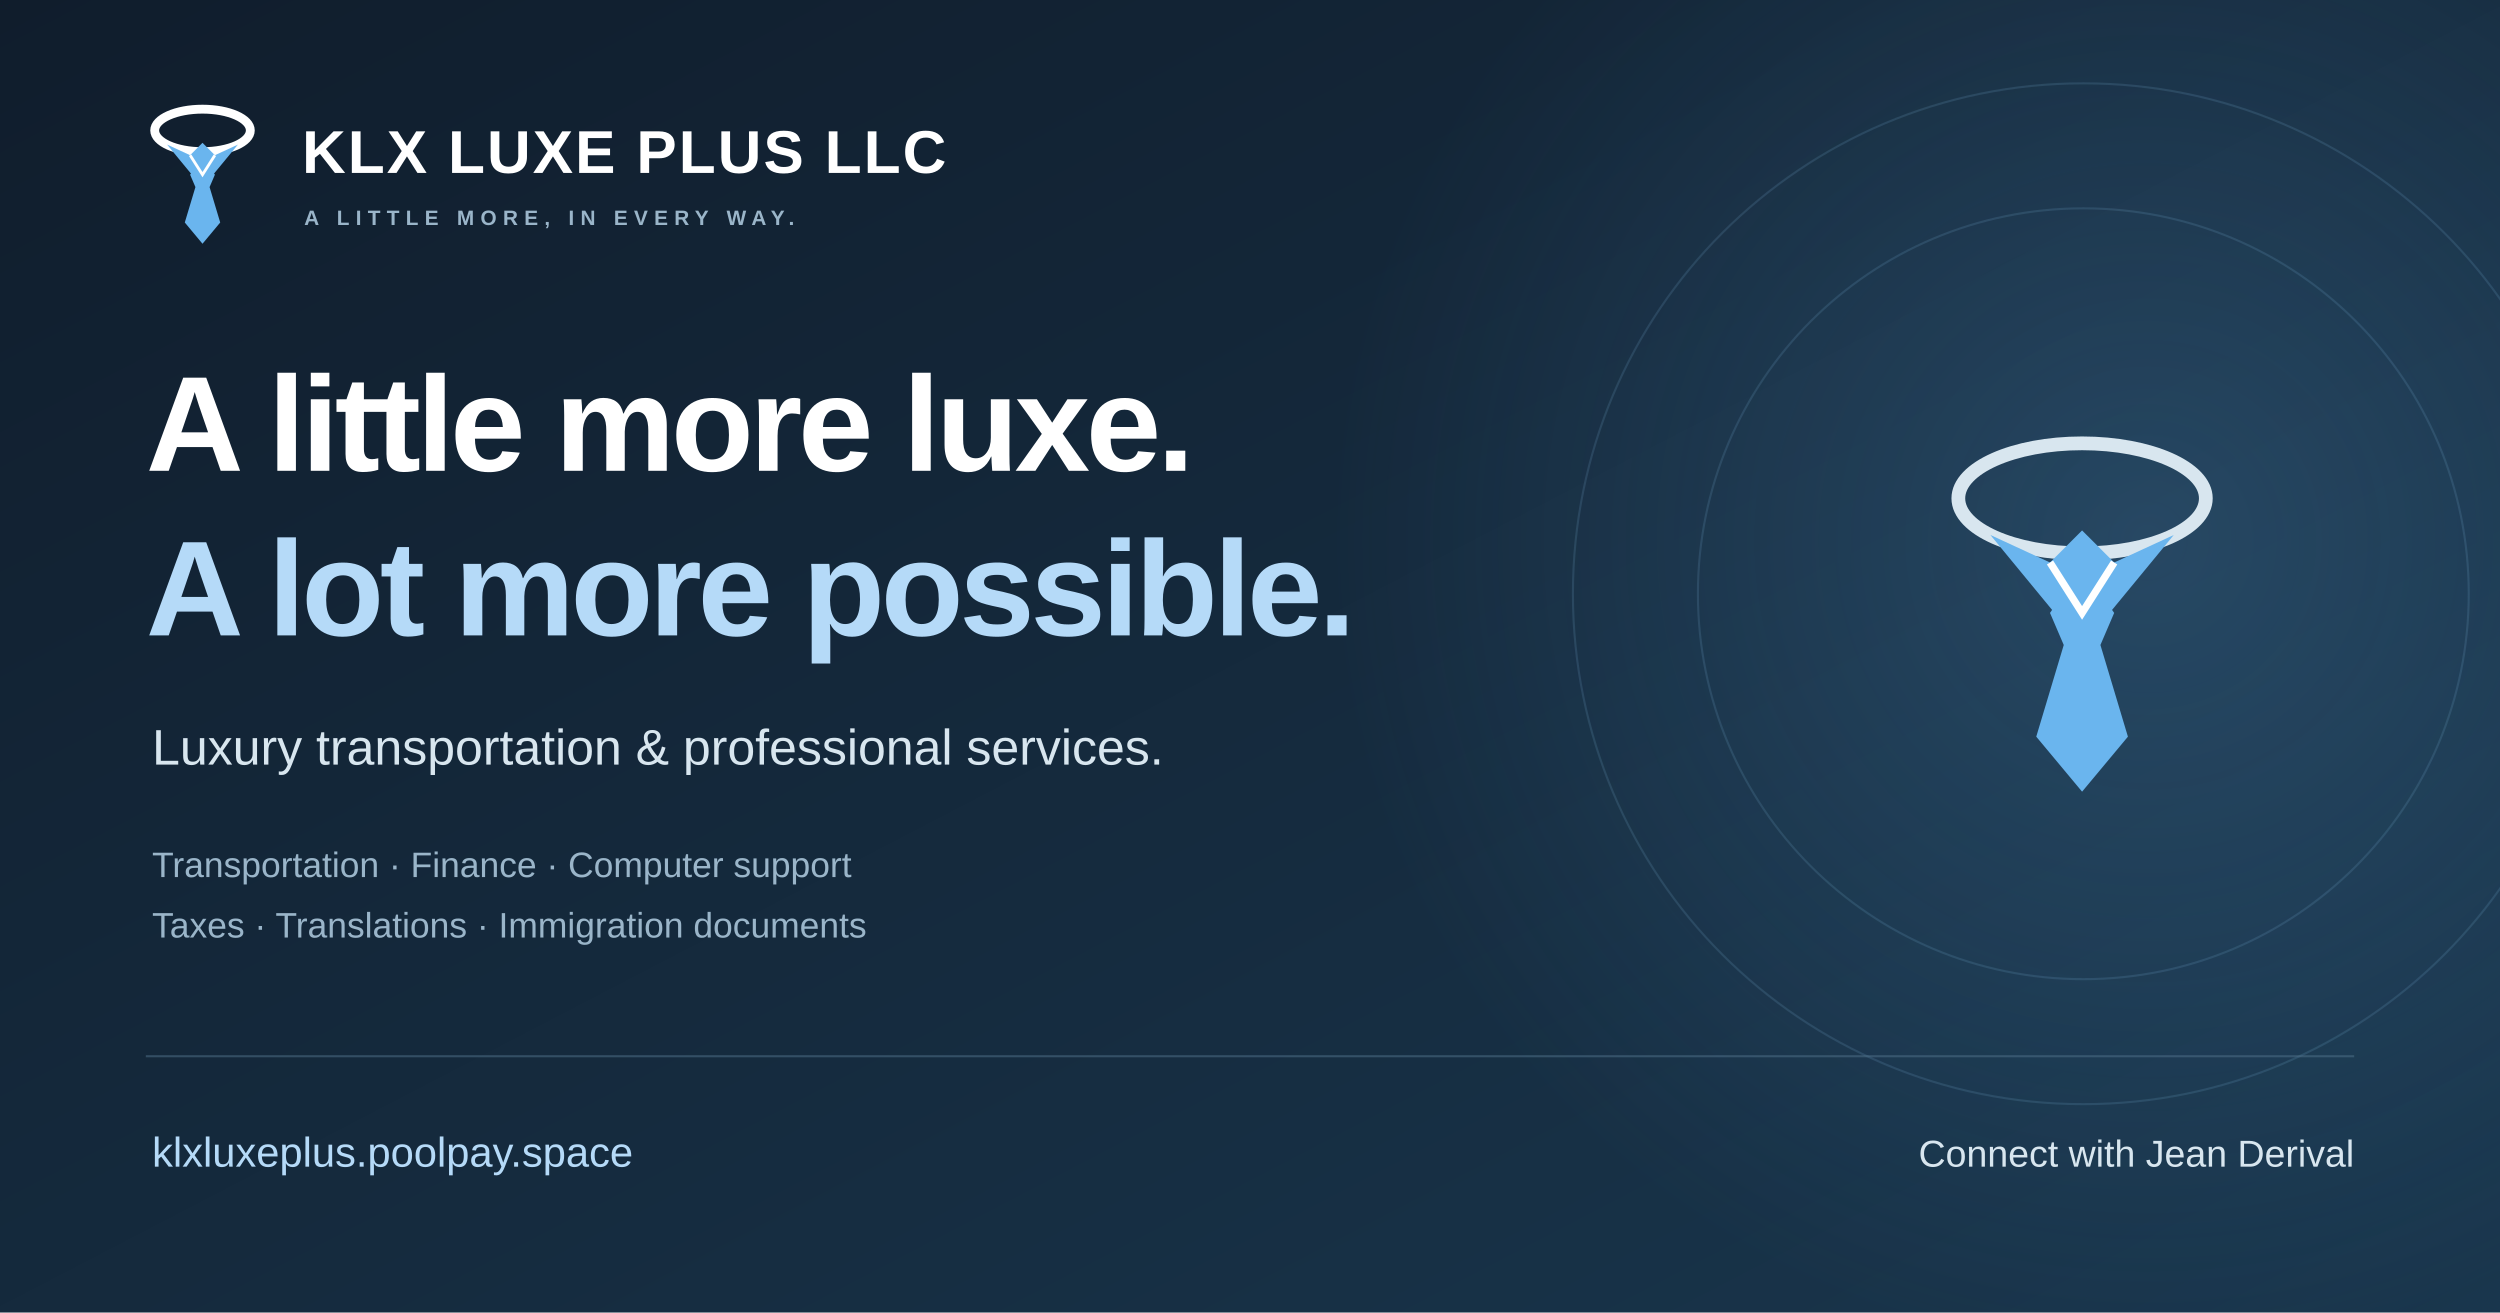
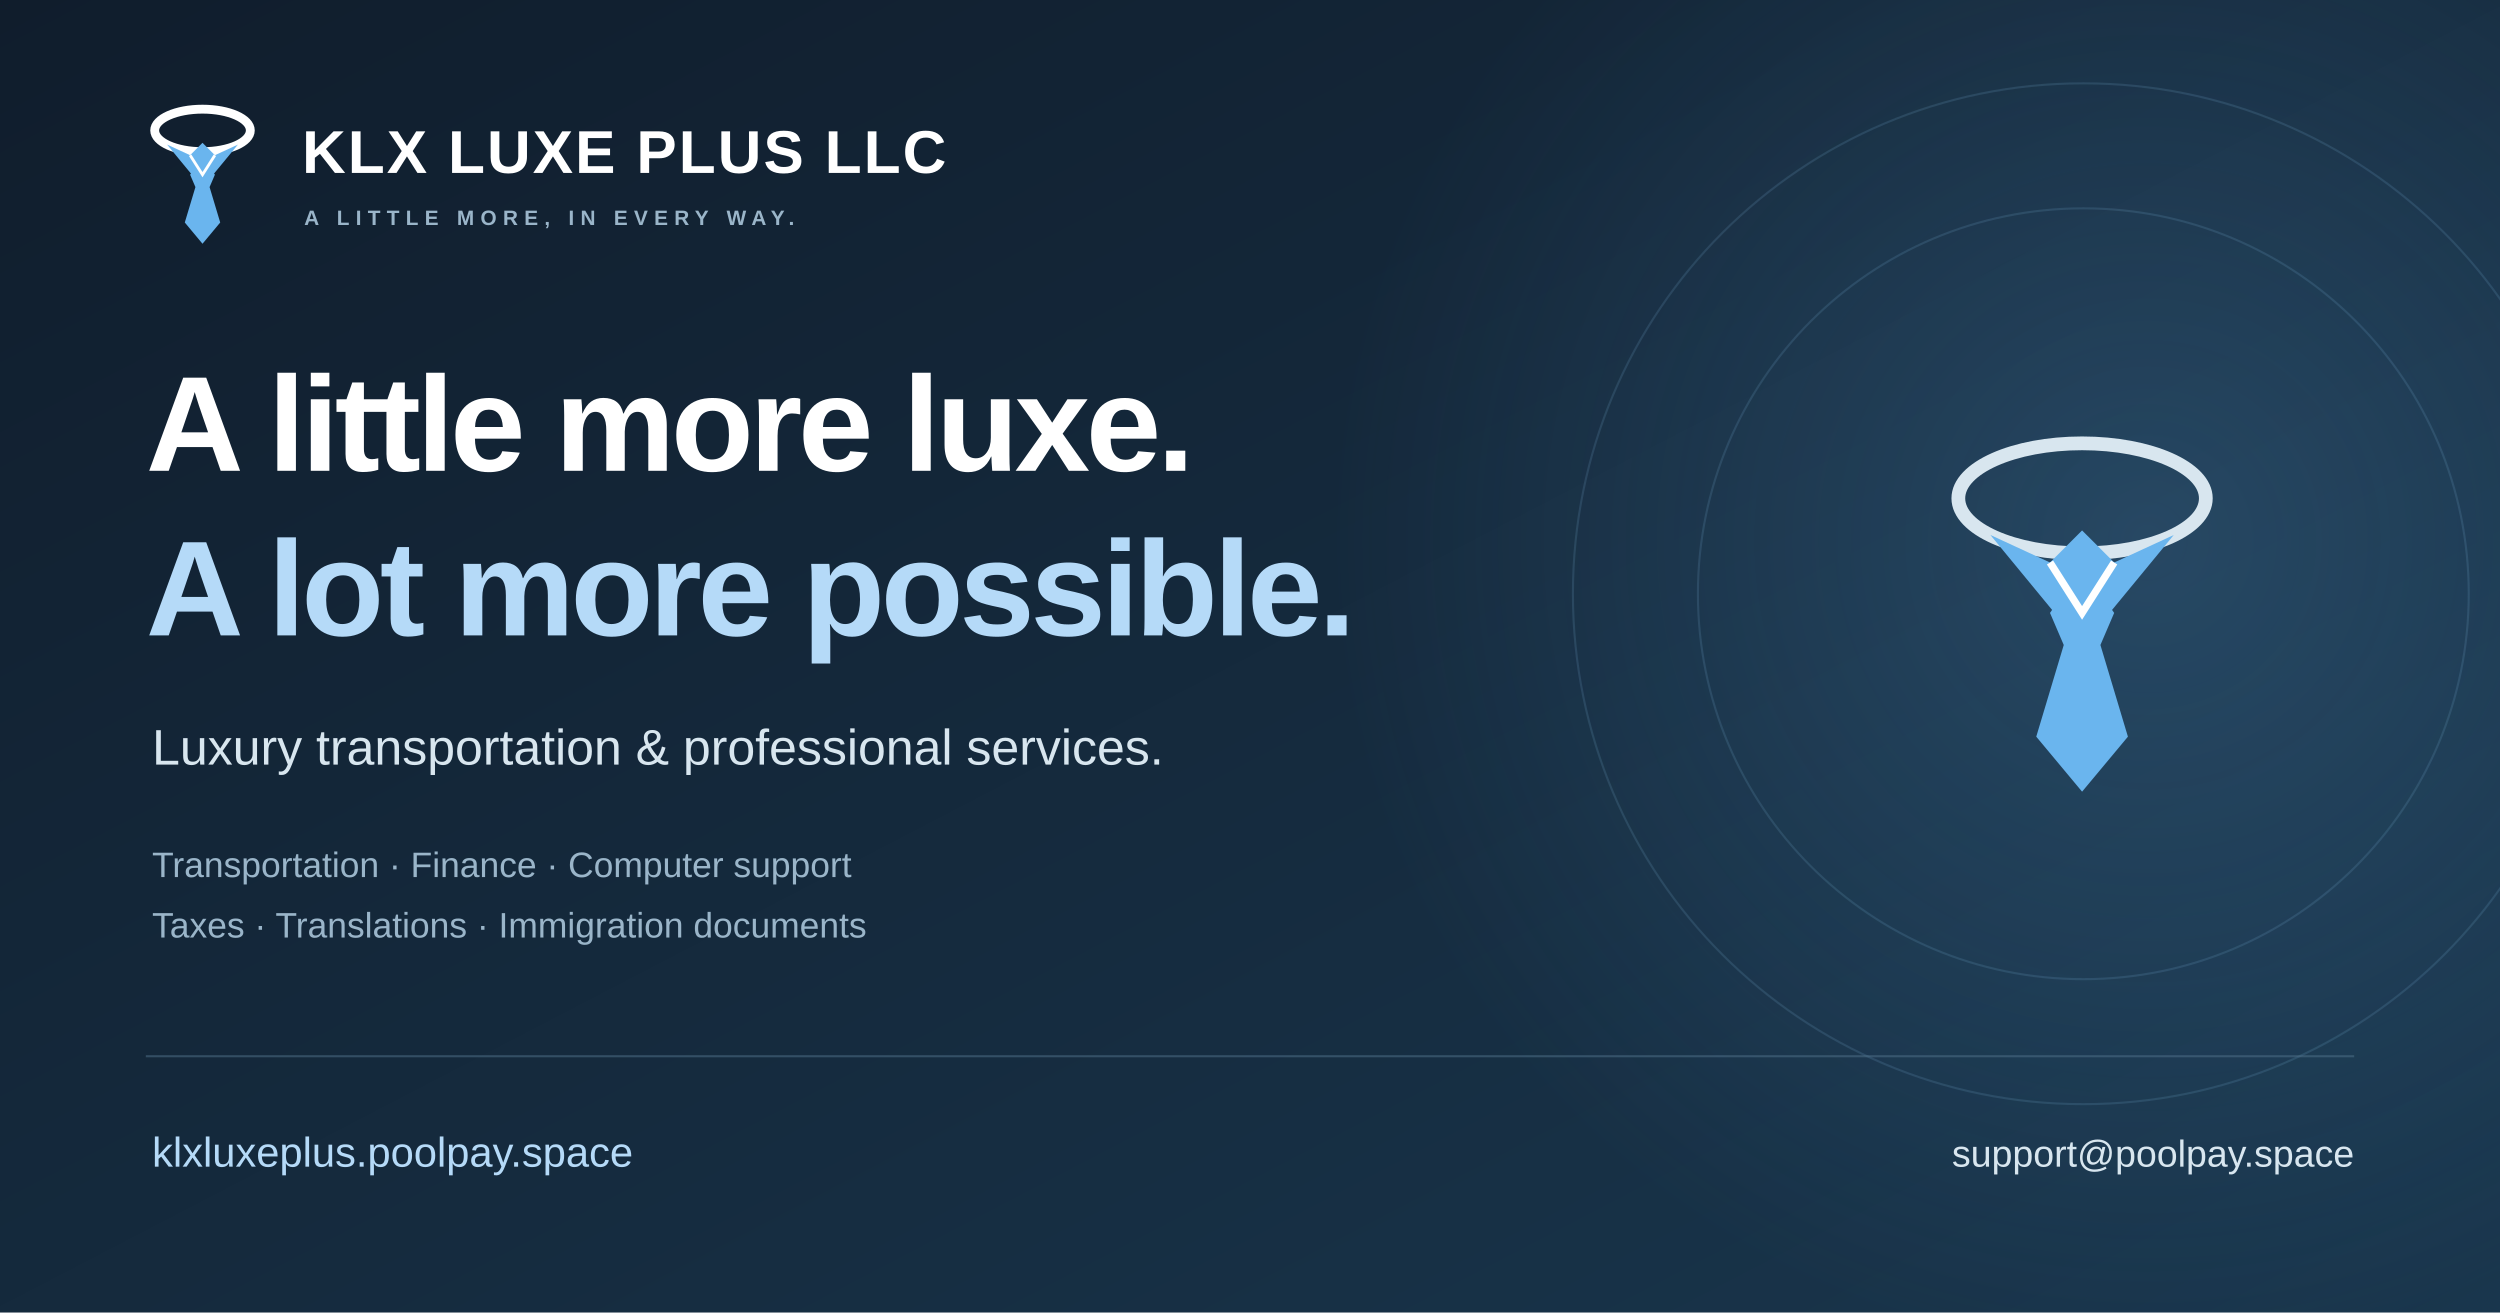
<svg xmlns="http://www.w3.org/2000/svg" width="1200" height="630" viewBox="0 0 1200 630">
  <defs>
    <linearGradient id="bg" x1="0" y1="0" x2="1" y2="1">
      <stop stop-color="#101d2c" />
      <stop offset="1" stop-color="#19364d" />
    </linearGradient>
    <radialGradient id="glow">
      <stop stop-color="#6ab5ee" stop-opacity=".2" />
      <stop offset="1" stop-color="#6ab5ee" stop-opacity="0" />
    </radialGradient>
  </defs>
  <rect width="1200" height="630" fill="url(#bg)" />
  <circle cx="1030" cy="260" r="390" fill="url(#glow)" />
  <g fill="none" stroke="#7db8e0" stroke-opacity=".16">
    <circle cx="1000" cy="285" r="245" />
    <circle cx="1000" cy="285" r="185" />
  </g>
  <g transform="translate(70 49) scale(.85)">
    <ellipse cx="32" cy="16" rx="27" ry="12" fill="none" stroke="#fff" stroke-width="5" />
    <path d="m12 24 13 6 7-7 7 7 13-6-14 17H26L12 24Z" fill="#6ab5ee" />
    <path d="m32 31 7 10-3 7 6 20-10 12-10-12 6-20-3-7 7-10Z" fill="#6ab5ee" />
    <path d="m25 30 7 11 7-11" fill="none" stroke="#fff" stroke-width="1.6" />
  </g>
  <g font-family="Arial, Helvetica, sans-serif">
    <text x="145" y="83" fill="#fff" font-size="29" font-weight="700" letter-spacing="1">KLX LUXE PLUS LLC</text>
    <text x="146" y="108" fill="#9ab5c9" font-size="10" font-weight="700" letter-spacing="3">A LITTLE MORE, IN EVERY WAY.</text>
    <text x="70" y="226" fill="#fff" font-size="65" font-weight="700" letter-spacing="-2">A little more luxe.</text>
    <text x="70" y="305" fill="#b5daf8" font-size="65" font-weight="700" letter-spacing="-2">A lot more possible.</text>
    <text x="73" y="367" fill="#d8e6ef" font-size="24">Luxury transportation &amp; professional services.</text>
    <text x="73" y="421" fill="#9ab5c9" font-size="17">Transportation  ·  Finance  ·  Computer support</text>
    <text x="73" y="450" fill="#9ab5c9" font-size="17">Taxes  ·  Translations  ·  Immigration documents</text>
    <line x1="70" y1="507" x2="1130" y2="507" stroke="#52748c" stroke-opacity=".5" />
    <text x="73" y="560" fill="#b5daf8" font-size="20">klxluxeplus.poolpay.space</text>
-     <text x="1130" y="560" text-anchor="end" fill="#d8e6ef" font-size="18">Connect with Jean Derival</text>
+     <text x="1130" y="560" text-anchor="end" fill="#d8e6ef" font-size="18">support@poolpay.space</text>
  </g>
  <g transform="translate(929 204) scale(2.2)">
    <ellipse cx="32" cy="16" rx="27" ry="12" fill="none" stroke="#d8e6ef" stroke-width="3" />
    <path d="m12 24 13 6 7-7 7 7 13-6-14 17H26L12 24Z" fill="#6ab5ee" />
    <path d="m32 31 7 10-3 7 6 20-10 12-10-12 6-20-3-7 7-10Z" fill="#6ab5ee" />
    <path d="m25 30 7 11 7-11" fill="none" stroke="#fff" stroke-width="1.6" />
  </g>
</svg>
